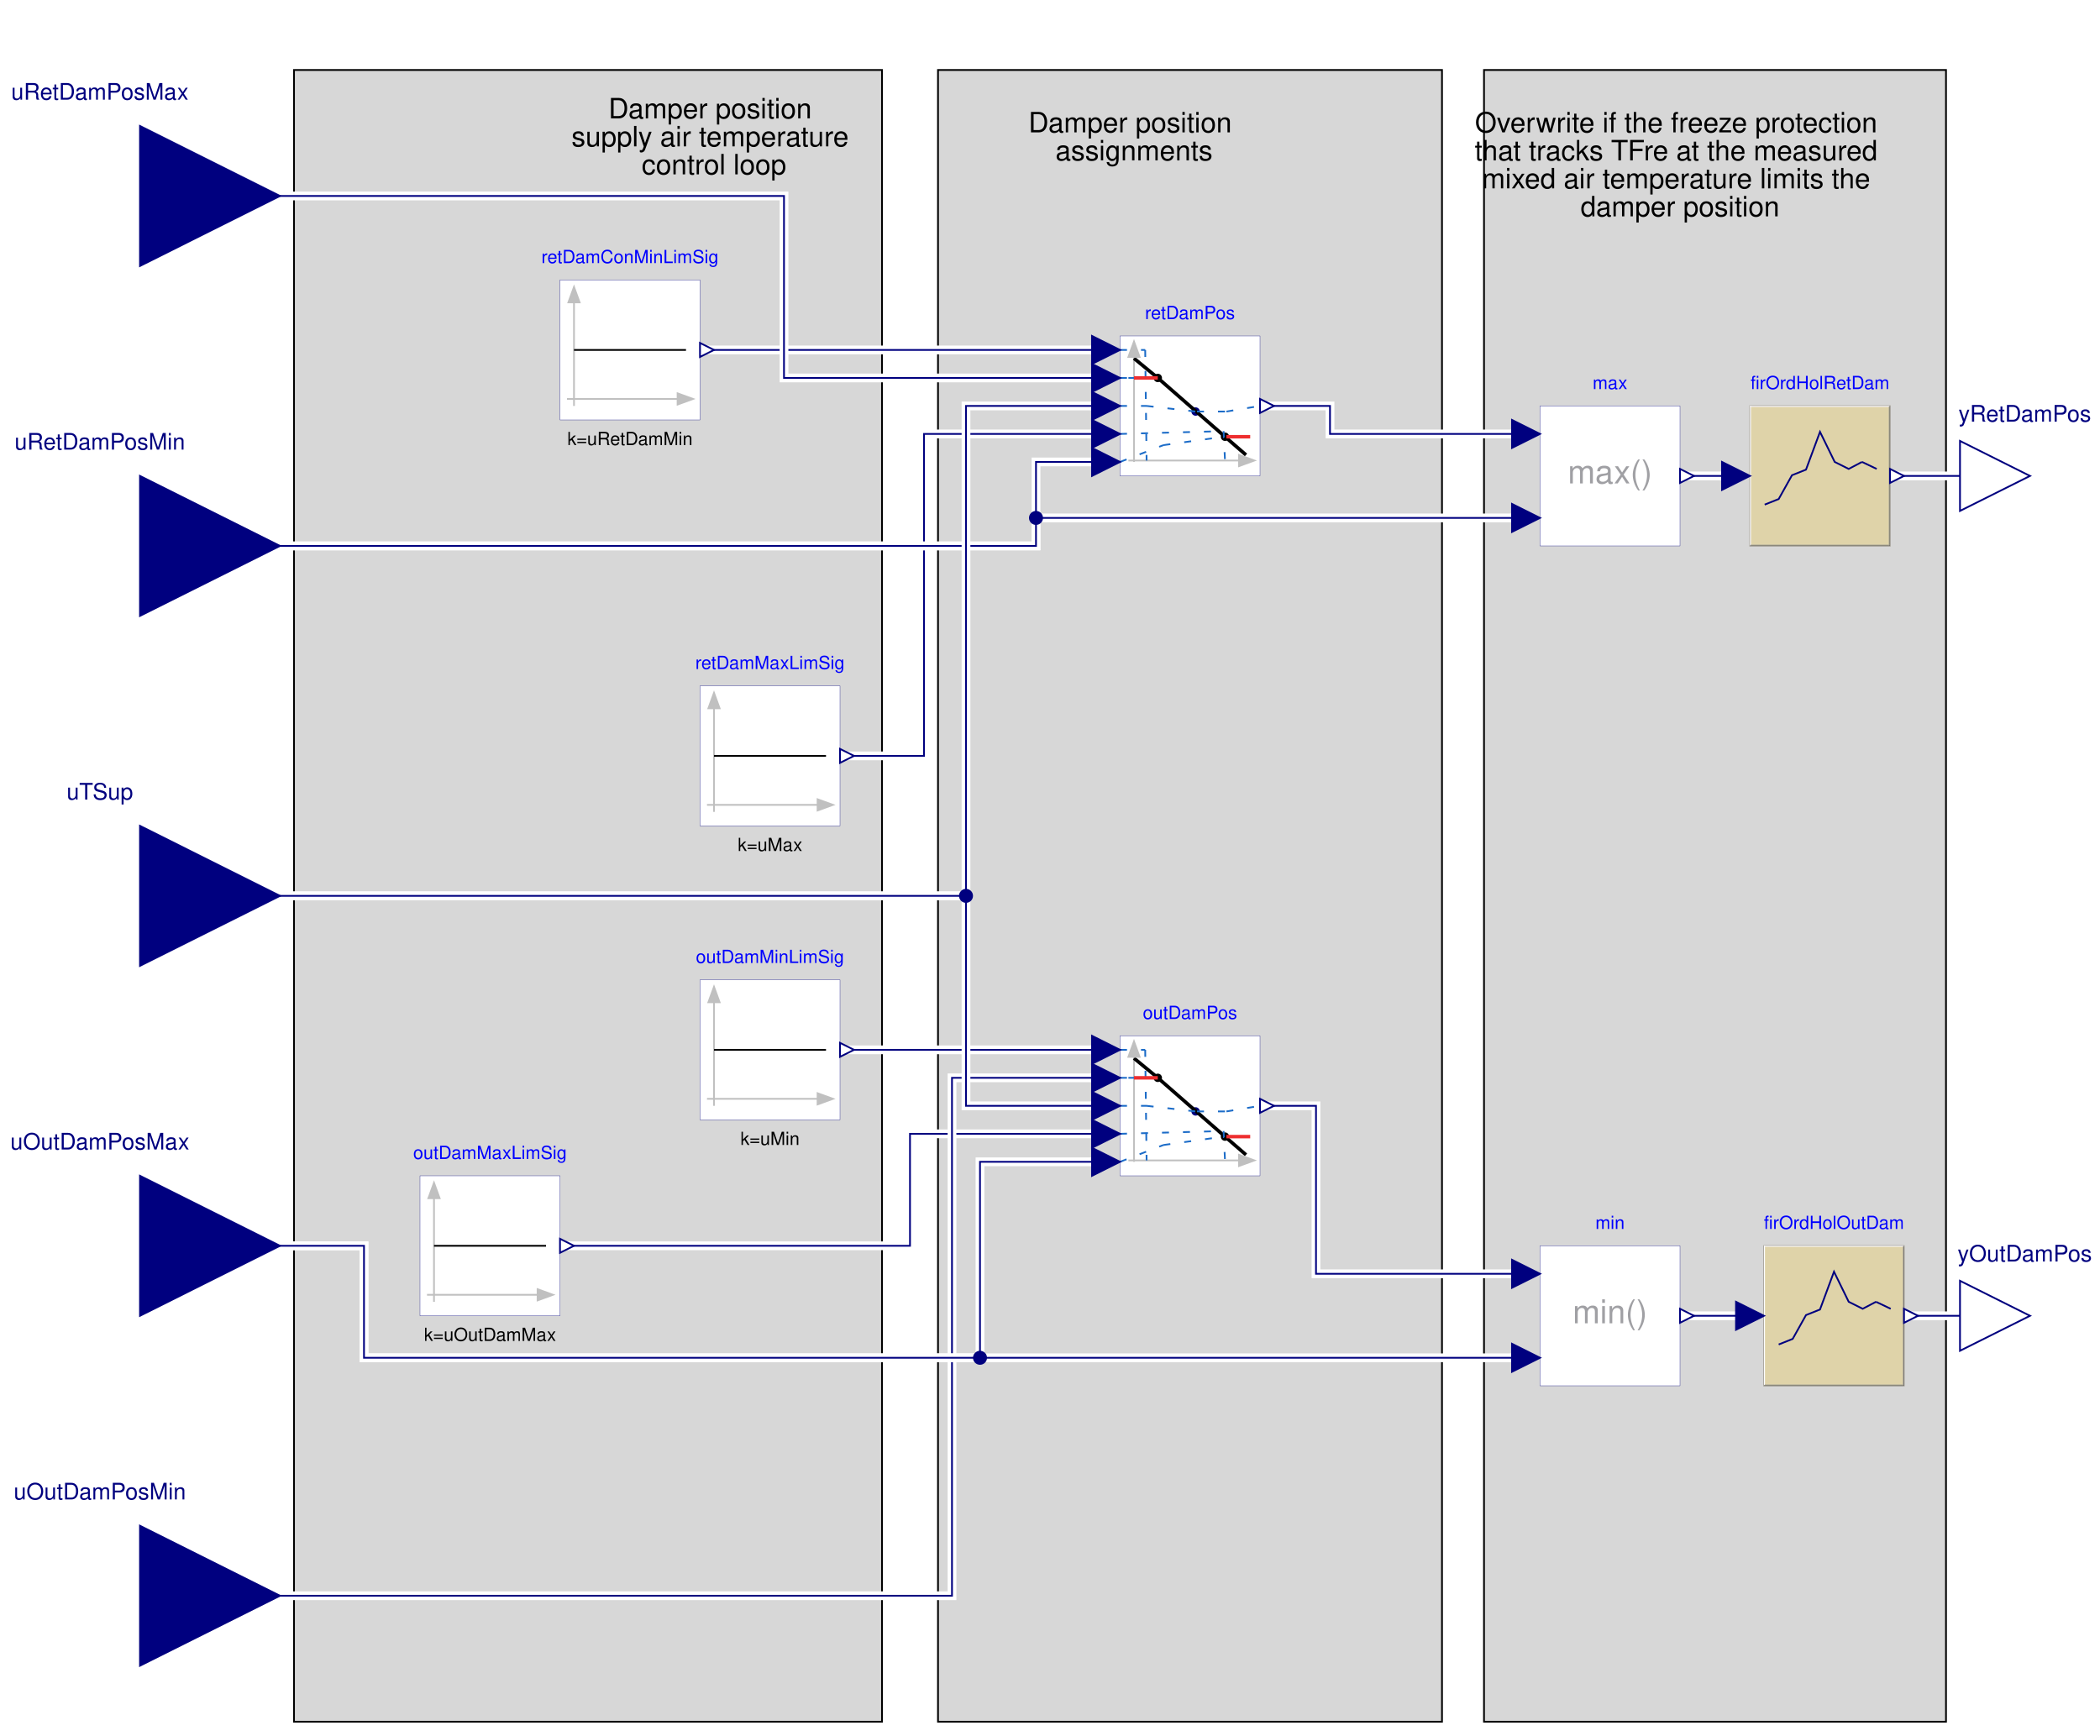
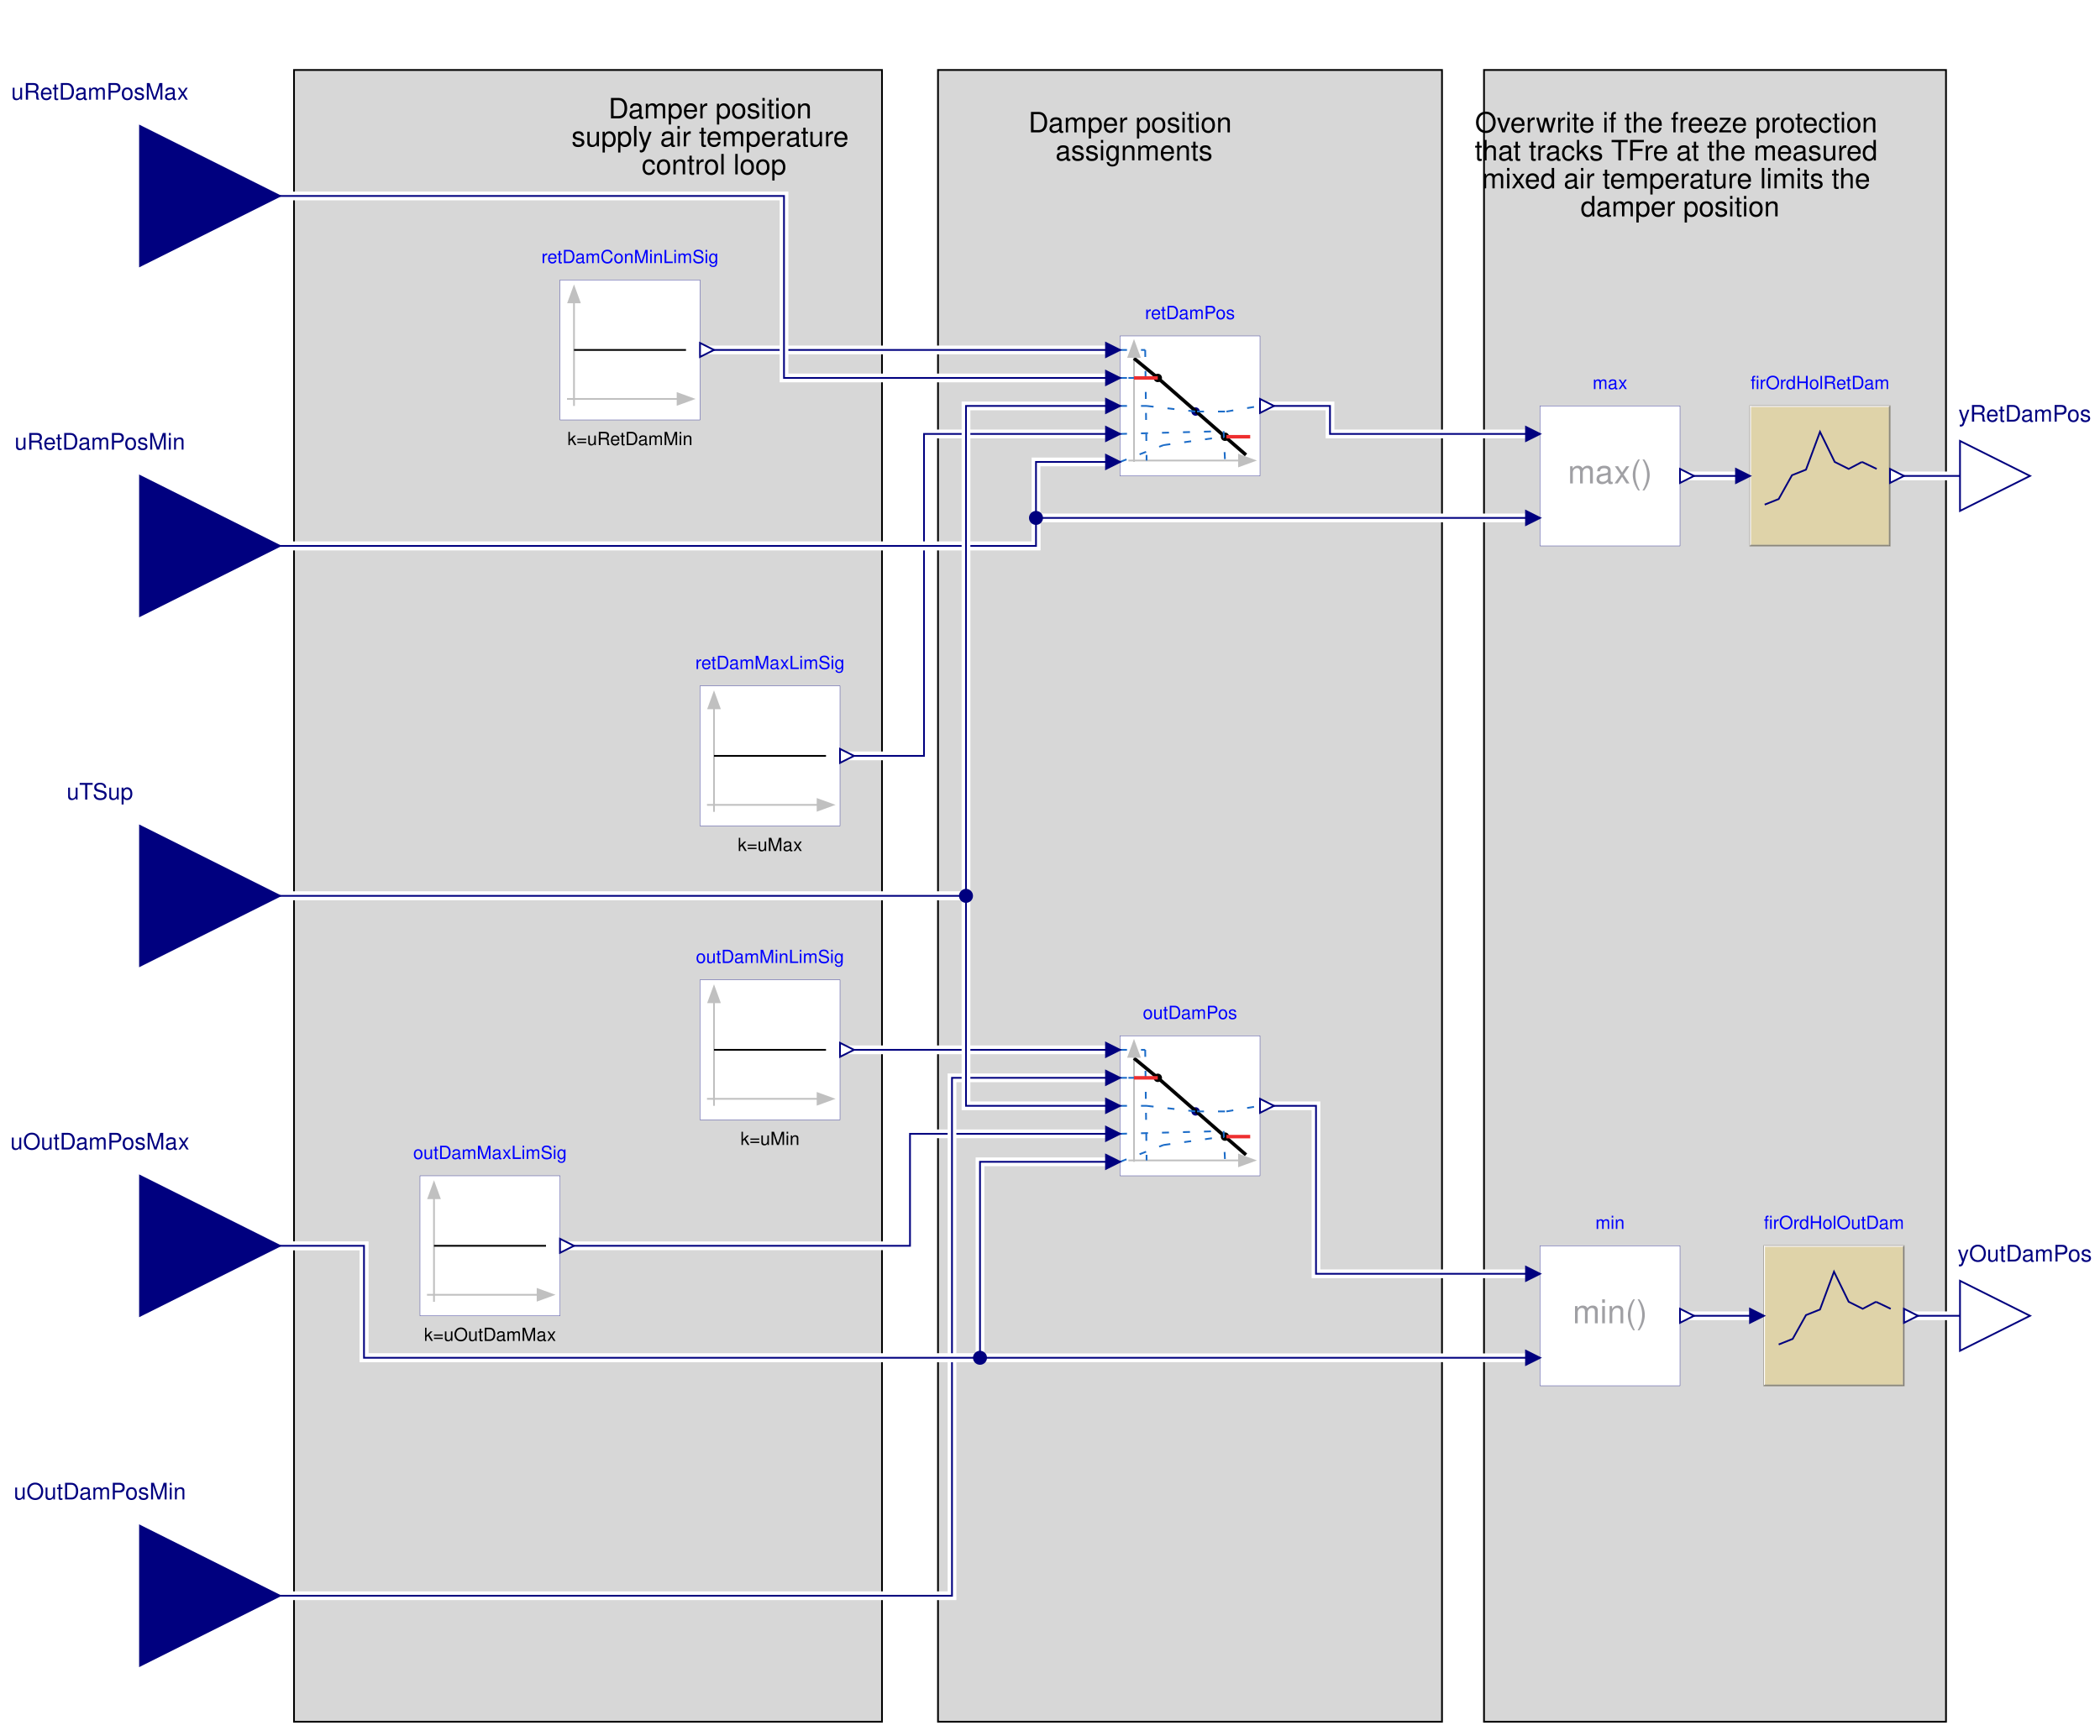
<svg xmlns="http://www.w3.org/2000/svg" version="1.1" baseProfile="full" width="300mm" height="248mm" viewBox="0 0 300 248">
  <rect x="134" y="10" width="72" height="236" fill="rgb(215,215,215)" stroke="rgb(0,0,0)" stroke-dasharray="1,0" stroke-width="0.25" />
  <rect x="42" y="10" width="84" height="236" fill="rgb(215,215,215)" stroke="rgb(0,0,0)" stroke-dasharray="1,0" stroke-width="0.25" />
  <rect x="212" y="10" width="66" height="236" fill="rgb(215,215,215)" stroke="rgb(0,0,0)" stroke-dasharray="1,0" stroke-width="0.25" />
  <text font-family="helvetica" font-size="4" x="102" y="16" fill="rgb(0,0,0)" text-anchor="middle" dominant-baseline="central" alignment-baseline="middle">
    <tspan x="102" dy="0">Damper position</tspan>
    <tspan x="102" dy="4">supply air temperature</tspan>
    <tspan x="102" dy="4">control loop</tspan>
  </text>
  <text font-family="helvetica" font-size="4" x="162" y="18" fill="rgb(0,0,0)" text-anchor="middle" dominant-baseline="central" alignment-baseline="middle">
    <tspan x="162" dy="0">Damper position</tspan>
    <tspan x="162" dy="4">assignments</tspan>
  </text>
  <text font-family="helvetica" font-size="4" x="240" y="18" fill="rgb(0,0,0)" text-anchor="middle" dominant-baseline="central" alignment-baseline="middle">
    <tspan x="240" dy="0">Overwrite if the freeze protection</tspan>
    <tspan x="240" dy="4">that tracks TFre at the measured</tspan>
    <tspan x="240" dy="4">mixed air temperature limits the</tspan>
    <tspan x="240" dy="4">damper position</tspan>
  </text>
  <polyline fill="none" points="158,162 130,162 130,178 81,178" stroke="rgb(255,255,255)" stroke-dasharray="1,0" stroke-width="1.25" />
  <polyline fill="none" points="158,162 130,162 130,178 81,178" stroke="rgb(0,0,127)" stroke-dasharray="1,0" stroke-width="0.25" />
  <polyline fill="none" points="158,150 121,150" stroke="rgb(255,255,255)" stroke-dasharray="1,0" stroke-width="1.25" />
  <polyline fill="none" points="158,150 121,150" stroke="rgb(0,0,127)" stroke-dasharray="1,0" stroke-width="0.25" />
  <polyline fill="none" points="158,154 136,154 136,228 20,228" stroke="rgb(255,255,255)" stroke-dasharray="1,0" stroke-width="1.25" />
  <polyline fill="none" points="158,154 136,154 136,228 20,228" stroke="rgb(0,0,127)" stroke-dasharray="1,0" stroke-width="0.25" />
  <polyline fill="none" points="158,166 140,166 140,194 52,194 52,178 20,178" stroke="rgb(255,255,255)" stroke-dasharray="1,0" stroke-width="1.25" />
  <polyline fill="none" points="158,166 140,166 140,194 52,194 52,178 20,178" stroke="rgb(0,0,127)" stroke-dasharray="1,0" stroke-width="0.25" />
  <polyline fill="none" points="158,62 132,62 132,108 121,108" stroke="rgb(255,255,255)" stroke-dasharray="1,0" stroke-width="1.25" />
  <polyline fill="none" points="158,62 132,62 132,108 121,108" stroke="rgb(0,0,127)" stroke-dasharray="1,0" stroke-width="0.25" />
  <polyline fill="none" points="158,50 101,50" stroke="rgb(255,255,255)" stroke-dasharray="1,0" stroke-width="1.25" />
  <polyline fill="none" points="158,50 101,50" stroke="rgb(0,0,127)" stroke-dasharray="1,0" stroke-width="0.25" />
  <polyline fill="none" points="158,54 112,54 112,28 20,28" stroke="rgb(255,255,255)" stroke-dasharray="1,0" stroke-width="1.25" />
  <polyline fill="none" points="158,54 112,54 112,28 20,28" stroke="rgb(0,0,127)" stroke-dasharray="1,0" stroke-width="0.25" />
  <polyline fill="none" points="158,66 148,66 148,78 20,78" stroke="rgb(255,255,255)" stroke-dasharray="1,0" stroke-width="1.25" />
  <polyline fill="none" points="158,66 148,66 148,78 20,78" stroke="rgb(0,0,127)" stroke-dasharray="1,0" stroke-width="0.25" />
  <polyline fill="none" points="218,194 52,194 52,178 20,178" stroke="rgb(255,255,255)" stroke-dasharray="1,0" stroke-width="1.25" />
  <polyline fill="none" points="218,194 52,194 52,178 20,178" stroke="rgb(0,0,127)" stroke-dasharray="1,0" stroke-width="0.25" />
  <polyline fill="none" points="218,182 188,182 188,158 181,158" stroke="rgb(255,255,255)" stroke-dasharray="1,0" stroke-width="1.25" />
  <polyline fill="none" points="218,182 188,182 188,158 181,158" stroke="rgb(0,0,127)" stroke-dasharray="1,0" stroke-width="0.25" />
  <polyline fill="none" points="218,62 190,62 190,58 181,58" stroke="rgb(255,255,255)" stroke-dasharray="1,0" stroke-width="1.25" />
  <polyline fill="none" points="218,62 190,62 190,58 181,58" stroke="rgb(0,0,127)" stroke-dasharray="1,0" stroke-width="0.25" />
  <polyline fill="none" points="20,78 148,78 148,74 218,74" stroke="rgb(255,255,255)" stroke-dasharray="1,0" stroke-width="1.25" />
  <polyline fill="none" points="20,78 148,78 148,74 218,74" stroke="rgb(0,0,127)" stroke-dasharray="1,0" stroke-width="0.25" />
  <polyline fill="none" points="241,188 250,188" stroke="rgb(255,255,255)" stroke-dasharray="1,0" stroke-width="1.25" />
  <polyline fill="none" points="241,188 250,188" stroke="rgb(0,0,127)" stroke-dasharray="1,0" stroke-width="0.25" />
  <polyline fill="none" points="273,188 290,188" stroke="rgb(255,255,255)" stroke-dasharray="1,0" stroke-width="1.25" />
  <polyline fill="none" points="273,188 290,188" stroke="rgb(0,0,127)" stroke-dasharray="1,0" stroke-width="0.25" />
  <polyline fill="none" points="20,128 138,128 138,58 158,58" stroke="rgb(255,255,255)" stroke-dasharray="1,0" stroke-width="1.25" />
  <polyline fill="none" points="20,128 138,128 138,58 158,58" stroke="rgb(0,0,127)" stroke-dasharray="1,0" stroke-width="0.25" />
  <polyline fill="none" points="20,128 138,128 138,158 158,158" stroke="rgb(255,255,255)" stroke-dasharray="1,0" stroke-width="1.25" />
  <polyline fill="none" points="20,128 138,128 138,158 158,158" stroke="rgb(0,0,127)" stroke-dasharray="1,0" stroke-width="0.25" />
  <polyline fill="none" points="241,68 248,68" stroke="rgb(255,255,255)" stroke-dasharray="1,0" stroke-width="1.25" />
  <polyline fill="none" points="241,68 248,68" stroke="rgb(0,0,127)" stroke-dasharray="1,0" stroke-width="0.25" />
  <polyline fill="none" points="271,68 290,68" stroke="rgb(255,255,255)" stroke-dasharray="1,0" stroke-width="1.25" />
  <polyline fill="none" points="271,68 290,68" stroke="rgb(0,0,127)" stroke-dasharray="1,0" stroke-width="0.25" />
  <ellipse cx="140" cy="194" rx="1" ry="1" fill="rgb(0,0,127)" />
  <ellipse cx="148" cy="74" rx="1" ry="1" fill="rgb(0,0,127)" />
  <ellipse cx="138" cy="128" rx="1" ry="1" fill="rgb(0,0,127)" />
  <polygon points="20,138 40,128 20,118 20,138" fill="rgb(0,0,127)" stroke="rgb(0,0,127)" stroke-dasharray="1,0" stroke-width="0.25" />
  <polygon points="20,238 40,228 20,218 20,238" fill="rgb(0,0,127)" stroke="rgb(0,0,127)" stroke-dasharray="1,0" stroke-width="0.25" />
  <polygon points="20,188 40,178 20,168 20,188" fill="rgb(0,0,127)" stroke="rgb(0,0,127)" stroke-dasharray="1,0" stroke-width="0.25" />
  <polygon points="20,88 40,78 20,68 20,88" fill="rgb(0,0,127)" stroke="rgb(0,0,127)" stroke-dasharray="1,0" stroke-width="0.25" />
  <polygon points="20,38 40,28 20,18 20,38" fill="rgb(0,0,127)" stroke="rgb(0,0,127)" stroke-dasharray="1,0" stroke-width="0.25" />
  <polygon points="280,193 290,188 280,183" fill="rgb(255,255,255)" stroke="rgb(0,0,127)" stroke-dasharray="1,0" stroke-width="0.25" />
  <polygon points="280,73 290,68 280,63" fill="rgb(255,255,255)" stroke="rgb(0,0,127)" stroke-dasharray="1,0" stroke-width="0.25" />
  <rect x="100" y="140" width="20" height="20" fill="rgb(255,255,255)" stroke="rgb(0,0,127)" stroke-dasharray="1,0" stroke-width="0.042" />
  <rect x="60" y="168" width="20" height="20" fill="rgb(255,255,255)" stroke="rgb(0,0,127)" stroke-dasharray="1,0" stroke-width="0.042" />
  <rect x="80" y="40" width="20" height="20" fill="rgb(255,255,255)" stroke="rgb(0,0,127)" stroke-dasharray="1,0" stroke-width="0.042" />
  <rect x="100" y="98" width="20" height="20" fill="rgb(255,255,255)" stroke="rgb(0,0,127)" stroke-dasharray="1,0" stroke-width="0.042" />
  <rect x="160" y="148" width="20" height="20" fill="rgb(255,255,255)" stroke="rgb(0,0,127)" stroke-dasharray="1,0" stroke-width="0.042" />
  <rect x="160" y="48" width="20" height="20" fill="rgb(255,255,255)" stroke="rgb(0,0,127)" stroke-dasharray="1,0" stroke-width="0.042" />
  <rect x="220" y="178" width="20" height="20" fill="rgb(255,255,255)" stroke="rgb(0,0,127)" stroke-dasharray="1,0" stroke-width="0.042" />
  <rect x="220" y="58" width="20" height="20" fill="rgb(255,255,255)" stroke="rgb(0,0,127)" stroke-dasharray="1,0" stroke-width="0.042" />
  <rect x="252" y="178" width="20" height="20" fill="rgb(223,211,169)" stroke="rgb(0,0,127)" stroke-dasharray="1,0" stroke-width="0.042" />
  <rect x="251.908" y="177.908" width="0.092" height="20.092" fill="rgb(172,168,153)" stroke="none" />
  <rect x="251.908" y="198" width="20.092" height="0.092" fill="rgb(172,168,153)" stroke="none" />
  <rect x="272" y="178" width="0.092" height="20.092" fill="rgb(172,168,153)" stroke="none" />
  <rect x="252" y="177.908" width="20.092" height="0.092" fill="rgb(172,168,153)" stroke="none" />
  <rect x="252" y="178" width="0.138" height="20" fill="rgb(255,255,255)" stroke="none" />
  <rect x="252" y="178" width="20" height="0.138" fill="rgb(255,255,255)" stroke="none" />
  <rect x="271.908" y="178" width="0.092" height="20" fill="rgb(113,111,100)" stroke="none" />
  <rect x="252" y="197.908" width="20" height="0.092" fill="rgb(113,111,100)" stroke="none" />
  <rect x="271.816" y="178.092" width="0.092" height="19.816" fill="rgb(172,168,153)" stroke="none" />
  <rect x="252.092" y="197.816" width="19.816" height="0.092" fill="rgb(172,168,153)" stroke="none" />
  <rect x="250" y="58" width="20" height="20" fill="rgb(223,211,169)" stroke="rgb(0,0,127)" stroke-dasharray="1,0" stroke-width="0.042" />
  <rect x="249.908" y="57.908" width="0.092" height="20.092" fill="rgb(172,168,153)" stroke="none" />
  <rect x="249.908" y="78" width="20.092" height="0.092" fill="rgb(172,168,153)" stroke="none" />
  <rect x="270" y="58" width="0.092" height="20.092" fill="rgb(172,168,153)" stroke="none" />
  <rect x="250" y="57.908" width="20.092" height="0.092" fill="rgb(172,168,153)" stroke="none" />
  <rect x="250" y="58" width="0.138" height="20" fill="rgb(255,255,255)" stroke="none" />
  <rect x="250" y="58" width="20" height="0.138" fill="rgb(255,255,255)" stroke="none" />
  <rect x="269.908" y="58" width="0.092" height="20" fill="rgb(113,111,100)" stroke="none" />
  <rect x="250" y="77.908" width="20" height="0.092" fill="rgb(113,111,100)" stroke="none" />
  <rect x="269.816" y="58.092" width="0.092" height="19.816" fill="rgb(172,168,153)" stroke="none" />
  <rect x="250.092" y="77.816" width="19.816" height="0.092" fill="rgb(172,168,153)" stroke="none" />
  <ellipse cx="175" cy="162.4" rx="0.6" ry="0.6" fill="rgb(0,0,0)" />
  <ellipse cx="170.8" cy="158.8" rx="0.6" ry="0.6" fill="rgb(0,0,127)" />
  <ellipse cx="165.4" cy="154" rx="0.6" ry="0.6" fill="rgb(0,0,0)" />
  <ellipse cx="175" cy="62.4" rx="0.6" ry="0.6" fill="rgb(0,0,0)" />
  <ellipse cx="170.8" cy="58.8" rx="0.6" ry="0.6" fill="rgb(0,0,127)" />
  <ellipse cx="165.4" cy="54" rx="0.6" ry="0.6" fill="rgb(0,0,0)" />
  <polyline fill="none" points="102,143.2 102,158" stroke="rgb(192,192,192)" stroke-dasharray="1,0" stroke-width="0.25" />
  <polyline fill="none" points="101,157 118.2,157" stroke="rgb(192,192,192)" stroke-dasharray="1,0" stroke-width="0.25" />
  <polyline fill="none" points="102,150 118,150" stroke="rgb(0,0,0)" stroke-dasharray="1,0" stroke-width="0.25" />
  <polyline fill="none" points="62,171.2 62,186" stroke="rgb(192,192,192)" stroke-dasharray="1,0" stroke-width="0.25" />
  <polyline fill="none" points="61,185 78.2,185" stroke="rgb(192,192,192)" stroke-dasharray="1,0" stroke-width="0.25" />
  <polyline fill="none" points="62,178 78,178" stroke="rgb(0,0,0)" stroke-dasharray="1,0" stroke-width="0.25" />
  <polyline fill="none" points="82,43.2 82,58" stroke="rgb(192,192,192)" stroke-dasharray="1,0" stroke-width="0.25" />
  <polyline fill="none" points="81,57 98.2,57" stroke="rgb(192,192,192)" stroke-dasharray="1,0" stroke-width="0.25" />
  <polyline fill="none" points="82,50 98,50" stroke="rgb(0,0,0)" stroke-dasharray="1,0" stroke-width="0.25" />
  <polyline fill="none" points="102,101.2 102,116" stroke="rgb(192,192,192)" stroke-dasharray="1,0" stroke-width="0.25" />
  <polyline fill="none" points="101,115 118.2,115" stroke="rgb(192,192,192)" stroke-dasharray="1,0" stroke-width="0.25" />
  <polyline fill="none" points="102,108 118,108" stroke="rgb(0,0,0)" stroke-dasharray="1,0" stroke-width="0.25" />
  <polyline fill="none" points="165.4,154 175,162.4" stroke="rgb(0,0,0)" stroke-dasharray="1,0" stroke-width="0.5" />
  <polyline fill="none" points="162,166 162,150.8" stroke="rgb(192,192,192)" stroke-dasharray="1,0" stroke-width="0.25" />
  <polyline fill="none" points="161.2,165.8 177.6,165.8" stroke="rgb(192,192,192)" stroke-dasharray="1,0" stroke-width="0.25" />
  <polyline fill="none" points="160,150 163.6,150" stroke="rgb(28,108,200)" stroke-dasharray="1,2" stroke-width="0.25" />
  <polyline fill="none" points="163.6,150 163.8,165.8" stroke="rgb(28,108,200)" stroke-dasharray="1,2" stroke-width="0.25" />
  <polyline fill="none" points="160,154 161.2,154" stroke="rgb(28,108,200)" stroke-dasharray="1,2" stroke-width="0.25" />
  <polyline fill="none" points="161.2,154 165.2,154" stroke="rgb(28,108,200)" stroke-dasharray="1,2" stroke-width="0.25" />
  <polyline fill="none" points="160,162 174.8,161.6" stroke="rgb(28,108,200)" stroke-dasharray="1,2" stroke-width="0.25" />
  <polyline fill="none" points="174.8,161.6 175,165.8" stroke="rgb(28,108,200)" stroke-dasharray="1,2" stroke-width="0.25" />
  <polyline fill="none" points="160,166 166.2,163.6" stroke="rgb(28,108,200)" stroke-dasharray="1,2" stroke-width="0.25" />
  <polyline fill="none" points="166.2,163.6 174.8,162.4" stroke="rgb(28,108,200)" stroke-dasharray="1,2" stroke-width="0.25" />
  <polyline fill="none" points="160,158 163.8,158" stroke="rgb(28,108,200)" stroke-dasharray="1,2" stroke-width="0.25" />
  <polyline fill="none" points="163.8,158 170.8,158.8" stroke="rgb(28,108,200)" stroke-dasharray="1,2" stroke-width="0.25" />
  <polyline fill="none" points="171,158.8 175.2,158.8" stroke="rgb(28,108,200)" stroke-dasharray="1,2" stroke-width="0.25" />
  <polyline fill="none" points="175.2,158.8 180,158" stroke="rgb(28,108,200)" stroke-dasharray="1,2" stroke-width="0.25" />
  <polyline fill="none" points="175,162.4 178,165" stroke="rgb(0,0,0)" stroke-dasharray="1,0" stroke-width="0.5" />
  <polyline fill="none" points="175.2,162.4 178.6,162.4" stroke="rgb(238,46,47)" stroke-dasharray="1,0" stroke-width="0.5" />
  <polyline fill="none" points="162,151.2 165.4,154" stroke="rgb(0,0,0)" stroke-dasharray="1,0" stroke-width="0.5" />
  <polyline fill="none" points="162,154 165.4,154" stroke="rgb(238,46,47)" stroke-dasharray="1,0" stroke-width="0.5" />
  <polyline fill="none" points="165.4,54 175,62.4" stroke="rgb(0,0,0)" stroke-dasharray="1,0" stroke-width="0.5" />
  <polyline fill="none" points="162,66 162,50.8" stroke="rgb(192,192,192)" stroke-dasharray="1,0" stroke-width="0.25" />
  <polyline fill="none" points="161.2,65.8 177.6,65.8" stroke="rgb(192,192,192)" stroke-dasharray="1,0" stroke-width="0.25" />
  <polyline fill="none" points="160,50 163.6,50" stroke="rgb(28,108,200)" stroke-dasharray="1,2" stroke-width="0.25" />
  <polyline fill="none" points="163.6,50 163.8,65.8" stroke="rgb(28,108,200)" stroke-dasharray="1,2" stroke-width="0.25" />
  <polyline fill="none" points="160,54 161.2,54" stroke="rgb(28,108,200)" stroke-dasharray="1,2" stroke-width="0.25" />
  <polyline fill="none" points="161.2,54 165.2,54" stroke="rgb(28,108,200)" stroke-dasharray="1,2" stroke-width="0.25" />
  <polyline fill="none" points="160,62 174.8,61.6" stroke="rgb(28,108,200)" stroke-dasharray="1,2" stroke-width="0.25" />
  <polyline fill="none" points="174.8,61.6 175,65.8" stroke="rgb(28,108,200)" stroke-dasharray="1,2" stroke-width="0.25" />
  <polyline fill="none" points="160,66 166.2,63.6" stroke="rgb(28,108,200)" stroke-dasharray="1,2" stroke-width="0.25" />
  <polyline fill="none" points="166.2,63.6 174.8,62.4" stroke="rgb(28,108,200)" stroke-dasharray="1,2" stroke-width="0.25" />
  <polyline fill="none" points="160,58 163.8,58" stroke="rgb(28,108,200)" stroke-dasharray="1,2" stroke-width="0.25" />
  <polyline fill="none" points="163.8,58 170.8,58.8" stroke="rgb(28,108,200)" stroke-dasharray="1,2" stroke-width="0.25" />
  <polyline fill="none" points="171,58.8 175.2,58.8" stroke="rgb(28,108,200)" stroke-dasharray="1,2" stroke-width="0.25" />
  <polyline fill="none" points="175.2,58.8 180,58" stroke="rgb(28,108,200)" stroke-dasharray="1,2" stroke-width="0.25" />
  <polyline fill="none" points="175,62.4 178,65" stroke="rgb(0,0,0)" stroke-dasharray="1,0" stroke-width="0.5" />
  <polyline fill="none" points="175.2,62.4 178.6,62.4" stroke="rgb(238,46,47)" stroke-dasharray="1,0" stroke-width="0.5" />
  <polyline fill="none" points="162,51.2 165.4,54" stroke="rgb(0,0,0)" stroke-dasharray="1,0" stroke-width="0.5" />
  <polyline fill="none" points="162,54 165.4,54" stroke="rgb(238,46,47)" stroke-dasharray="1,0" stroke-width="0.5" />
  <polyline fill="none" points="254.1,192.1 256.1,191.3 258,187.9 260,187.1 262,181.7 264.1,186 266.1,187 268,186" stroke="rgb(0,0,127)" stroke-dasharray="1,0" stroke-width="0.25" />
  <polyline fill="none" points="268,186 270.1,187" stroke="rgb(0,0,127)" stroke-dasharray="1,0" stroke-width="0.25" />
  <polyline fill="none" points="252.1,72.1 254.1,71.3 256,67.9 258,67.1 260,61.7 262.1,66 264.1,67 266,66" stroke="rgb(0,0,127)" stroke-dasharray="1,0" stroke-width="0.25" />
  <polyline fill="none" points="266,66 268.1,67" stroke="rgb(0,0,127)" stroke-dasharray="1,0" stroke-width="0.25" />
  <polygon points="102,141 101.2,143.2 102.8,143.2 102,141" fill="rgb(192,192,192)" stroke="rgb(192,192,192)" stroke-dasharray="1,0" stroke-width="0.25" />
  <polygon points="119,157 116.8,156.2 116.8,157.8 119,157" fill="rgb(192,192,192)" stroke="rgb(192,192,192)" stroke-dasharray="1,0" stroke-width="0.25" />
  <polygon points="120,151 122,150 120,149" fill="rgb(255,255,255)" stroke="rgb(0,0,127)" stroke-dasharray="1,0" stroke-width="0.25" />
  <polygon points="62,169 61.2,171.2 62.8,171.2 62,169" fill="rgb(192,192,192)" stroke="rgb(192,192,192)" stroke-dasharray="1,0" stroke-width="0.25" />
  <polygon points="79,185 76.8,184.2 76.8,185.8 79,185" fill="rgb(192,192,192)" stroke="rgb(192,192,192)" stroke-dasharray="1,0" stroke-width="0.25" />
  <polygon points="80,179 82,178 80,177" fill="rgb(255,255,255)" stroke="rgb(0,0,127)" stroke-dasharray="1,0" stroke-width="0.25" />
  <polygon points="82,41 81.2,43.2 82.8,43.2 82,41" fill="rgb(192,192,192)" stroke="rgb(192,192,192)" stroke-dasharray="1,0" stroke-width="0.25" />
  <polygon points="99,57 96.8,56.2 96.8,57.8 99,57" fill="rgb(192,192,192)" stroke="rgb(192,192,192)" stroke-dasharray="1,0" stroke-width="0.25" />
  <polygon points="100,51 102,50 100,49" fill="rgb(255,255,255)" stroke="rgb(0,0,127)" stroke-dasharray="1,0" stroke-width="0.25" />
  <polygon points="102,99 101.2,101.2 102.8,101.2 102,99" fill="rgb(192,192,192)" stroke="rgb(192,192,192)" stroke-dasharray="1,0" stroke-width="0.25" />
  <polygon points="119,115 116.8,114.2 116.8,115.8 119,115" fill="rgb(192,192,192)" stroke="rgb(192,192,192)" stroke-dasharray="1,0" stroke-width="0.25" />
  <polygon points="120,109 122,108 120,107" fill="rgb(255,255,255)" stroke="rgb(0,0,127)" stroke-dasharray="1,0" stroke-width="0.25" />
  <polygon points="179.2,165.8 177,165 177,166.6 179.2,165.8" fill="rgb(192,192,192)" stroke="rgb(192,192,192)" stroke-dasharray="1,0" stroke-width="0.25" />
  <polygon points="162,148.8 161.2,151 162.8,151 162,148.8" fill="rgb(192,192,192)" stroke="rgb(192,192,192)" stroke-dasharray="1,0" stroke-width="0.25" />
-   <polygon points="156,152 160,150 156,148" fill="rgb(0,0,127)" stroke="rgb(0,0,127)" stroke-dasharray="1,0" stroke-width="0.25" />
-   <polygon points="156,156 160,154 156,152" fill="rgb(0,0,127)" stroke="rgb(0,0,127)" stroke-dasharray="1,0" stroke-width="0.25" />
-   <polygon points="156,164 160,162 156,160" fill="rgb(0,0,127)" stroke="rgb(0,0,127)" stroke-dasharray="1,0" stroke-width="0.25" />
-   <polygon points="156,168 160,166 156,164" fill="rgb(0,0,127)" stroke="rgb(0,0,127)" stroke-dasharray="1,0" stroke-width="0.25" />
-   <polygon points="156,160 160,158 156,156" fill="rgb(0,0,127)" stroke="rgb(0,0,127)" stroke-dasharray="1,0" stroke-width="0.25" />
+   <polygon points="158,151 160,150 158,149" fill="rgb(0,0,127)" stroke="rgb(0,0,127)" stroke-dasharray="1,0" stroke-width="0.25" />
+   <polygon points="158,155 160,154 158,153" fill="rgb(0,0,127)" stroke="rgb(0,0,127)" stroke-dasharray="1,0" stroke-width="0.25" />
+   <polygon points="158,163 160,162 158,161" fill="rgb(0,0,127)" stroke="rgb(0,0,127)" stroke-dasharray="1,0" stroke-width="0.25" />
+   <polygon points="158,167 160,166 158,165" fill="rgb(0,0,127)" stroke="rgb(0,0,127)" stroke-dasharray="1,0" stroke-width="0.25" />
+   <polygon points="158,159 160,158 158,157" fill="rgb(0,0,127)" stroke="rgb(0,0,127)" stroke-dasharray="1,0" stroke-width="0.25" />
  <polygon points="180,159 182,158 180,157" fill="rgb(255,255,255)" stroke="rgb(0,0,127)" stroke-dasharray="1,0" stroke-width="0.25" />
  <polygon points="179.2,65.8 177,65 177,66.6 179.2,65.8" fill="rgb(192,192,192)" stroke="rgb(192,192,192)" stroke-dasharray="1,0" stroke-width="0.25" />
  <polygon points="162,48.8 161.2,51 162.8,51 162,48.8" fill="rgb(192,192,192)" stroke="rgb(192,192,192)" stroke-dasharray="1,0" stroke-width="0.25" />
-   <polygon points="156,52 160,50 156,48" fill="rgb(0,0,127)" stroke="rgb(0,0,127)" stroke-dasharray="1,0" stroke-width="0.25" />
-   <polygon points="156,56 160,54 156,52" fill="rgb(0,0,127)" stroke="rgb(0,0,127)" stroke-dasharray="1,0" stroke-width="0.25" />
-   <polygon points="156,64 160,62 156,60" fill="rgb(0,0,127)" stroke="rgb(0,0,127)" stroke-dasharray="1,0" stroke-width="0.25" />
-   <polygon points="156,68 160,66 156,64" fill="rgb(0,0,127)" stroke="rgb(0,0,127)" stroke-dasharray="1,0" stroke-width="0.25" />
-   <polygon points="156,60 160,58 156,56" fill="rgb(0,0,127)" stroke="rgb(0,0,127)" stroke-dasharray="1,0" stroke-width="0.25" />
+   <polygon points="158,51 160,50 158,49" fill="rgb(0,0,127)" stroke="rgb(0,0,127)" stroke-dasharray="1,0" stroke-width="0.25" />
+   <polygon points="158,55 160,54 158,53" fill="rgb(0,0,127)" stroke="rgb(0,0,127)" stroke-dasharray="1,0" stroke-width="0.25" />
+   <polygon points="158,63 160,62 158,61" fill="rgb(0,0,127)" stroke="rgb(0,0,127)" stroke-dasharray="1,0" stroke-width="0.25" />
+   <polygon points="158,67 160,66 158,65" fill="rgb(0,0,127)" stroke="rgb(0,0,127)" stroke-dasharray="1,0" stroke-width="0.25" />
+   <polygon points="158,59 160,58 158,57" fill="rgb(0,0,127)" stroke="rgb(0,0,127)" stroke-dasharray="1,0" stroke-width="0.25" />
  <polygon points="180,59 182,58 180,57" fill="rgb(255,255,255)" stroke="rgb(0,0,127)" stroke-dasharray="1,0" stroke-width="0.25" />
-   <polygon points="216,184 220,182 216,180" fill="rgb(0,0,127)" stroke="rgb(0,0,127)" stroke-dasharray="1,0" stroke-width="0.25" />
-   <polygon points="216,196 220,194 216,192" fill="rgb(0,0,127)" stroke="rgb(0,0,127)" stroke-dasharray="1,0" stroke-width="0.25" />
+   <polygon points="218,183 220,182 218,181" fill="rgb(0,0,127)" stroke="rgb(0,0,127)" stroke-dasharray="1,0" stroke-width="0.25" />
+   <polygon points="218,195 220,194 218,193" fill="rgb(0,0,127)" stroke="rgb(0,0,127)" stroke-dasharray="1,0" stroke-width="0.25" />
  <polygon points="240,189 242,188 240,187" fill="rgb(255,255,255)" stroke="rgb(0,0,127)" stroke-dasharray="1,0" stroke-width="0.25" />
-   <polygon points="216,64 220,62 216,60" fill="rgb(0,0,127)" stroke="rgb(0,0,127)" stroke-dasharray="1,0" stroke-width="0.25" />
-   <polygon points="216,76 220,74 216,72" fill="rgb(0,0,127)" stroke="rgb(0,0,127)" stroke-dasharray="1,0" stroke-width="0.25" />
+   <polygon points="218,63 220,62 218,61" fill="rgb(0,0,127)" stroke="rgb(0,0,127)" stroke-dasharray="1,0" stroke-width="0.25" />
+   <polygon points="218,75 220,74 218,73" fill="rgb(0,0,127)" stroke="rgb(0,0,127)" stroke-dasharray="1,0" stroke-width="0.25" />
  <polygon points="240,69 242,68 240,67" fill="rgb(255,255,255)" stroke="rgb(0,0,127)" stroke-dasharray="1,0" stroke-width="0.25" />
-   <polygon points="248,190 252,188 248,186" fill="rgb(0,0,127)" stroke="rgb(0,0,127)" stroke-dasharray="1,0" stroke-width="0.25" />
+   <polygon points="250,189 252,188 250,187" fill="rgb(0,0,127)" stroke="rgb(0,0,127)" stroke-dasharray="1,0" stroke-width="0.25" />
  <polygon points="272,189 274,188 272,187" fill="rgb(255,255,255)" stroke="rgb(0,0,127)" stroke-dasharray="1,0" stroke-width="0.25" />
-   <polygon points="246,70 250,68 246,66" fill="rgb(0,0,127)" stroke="rgb(0,0,127)" stroke-dasharray="1,0" stroke-width="0.25" />
+   <polygon points="248,69 250,68 248,67" fill="rgb(0,0,127)" stroke="rgb(0,0,127)" stroke-dasharray="1,0" stroke-width="0.25" />
  <polygon points="270,69 272,68 270,67" fill="rgb(255,255,255)" stroke="rgb(0,0,127)" stroke-dasharray="1,0" stroke-width="0.25" />
  <text font-family="helvetica" font-size="3.25" x="14.262" y="113.5" fill="rgb(0,0,127)" text-anchor="middle" dominant-baseline="central" alignment-baseline="middle">
    <tspan x="14.262">uTSup</tspan>
  </text>
  <text font-family="helvetica" font-size="3.25" x="14.262" y="213.5" fill="rgb(0,0,127)" text-anchor="middle" dominant-baseline="central" alignment-baseline="middle">
    <tspan x="14.262">uOutDamPosMin</tspan>
  </text>
  <text font-family="helvetica" font-size="3.25" x="14.262" y="163.5" fill="rgb(0,0,127)" text-anchor="middle" dominant-baseline="central" alignment-baseline="middle">
    <tspan x="14.262">uOutDamPosMax</tspan>
  </text>
  <text font-family="helvetica" font-size="3.25" x="14.262" y="63.5" fill="rgb(0,0,127)" text-anchor="middle" dominant-baseline="central" alignment-baseline="middle">
    <tspan x="14.262">uRetDamPosMin</tspan>
  </text>
  <text font-family="helvetica" font-size="3.25" x="14.262" y="13.5" fill="rgb(0,0,127)" text-anchor="middle" dominant-baseline="central" alignment-baseline="middle">
    <tspan x="14.262">uRetDamPosMax</tspan>
  </text>
  <text font-family="helvetica" font-size="3.25" x="289.262" y="179.5" fill="rgb(0,0,127)" text-anchor="middle" dominant-baseline="central" alignment-baseline="middle">
    <tspan x="289.262">yOutDamPos</tspan>
  </text>
  <text font-family="helvetica" font-size="3.25" x="289.262" y="59.5" fill="rgb(0,0,127)" text-anchor="middle" dominant-baseline="central" alignment-baseline="middle">
    <tspan x="289.262">yRetDamPos</tspan>
  </text>
  <text font-family="helvetica" font-size="2.6" x="110" y="137" fill="rgb(0,0,255)" text-anchor="middle" dominant-baseline="central" alignment-baseline="middle">
    <tspan x="110">outDamMinLimSig</tspan>
  </text>
  <text font-family="helvetica" font-size="2.6" x="110" y="163" fill="rgb(0,0,0)" text-anchor="middle" dominant-baseline="central" alignment-baseline="middle">
    <tspan x="110">k=uMin</tspan>
  </text>
  <text font-family="helvetica" font-size="2.6" x="70" y="165" fill="rgb(0,0,255)" text-anchor="middle" dominant-baseline="central" alignment-baseline="middle">
    <tspan x="70">outDamMaxLimSig</tspan>
  </text>
  <text font-family="helvetica" font-size="2.6" x="70" y="191" fill="rgb(0,0,0)" text-anchor="middle" dominant-baseline="central" alignment-baseline="middle">
    <tspan x="70">k=uOutDamMax</tspan>
  </text>
  <text font-family="helvetica" font-size="2.6" x="90" y="37" fill="rgb(0,0,255)" text-anchor="middle" dominant-baseline="central" alignment-baseline="middle">
    <tspan x="90">retDamConMinLimSig</tspan>
  </text>
  <text font-family="helvetica" font-size="2.6" x="90" y="63" fill="rgb(0,0,0)" text-anchor="middle" dominant-baseline="central" alignment-baseline="middle">
    <tspan x="90">k=uRetDamMin</tspan>
  </text>
  <text font-family="helvetica" font-size="2.6" x="110" y="95" fill="rgb(0,0,255)" text-anchor="middle" dominant-baseline="central" alignment-baseline="middle">
    <tspan x="110">retDamMaxLimSig</tspan>
  </text>
  <text font-family="helvetica" font-size="2.6" x="110" y="121" fill="rgb(0,0,0)" text-anchor="middle" dominant-baseline="central" alignment-baseline="middle">
    <tspan x="110">k=uMax</tspan>
  </text>
  <text font-family="helvetica" font-size="2.6" x="170" y="145" fill="rgb(0,0,255)" text-anchor="middle" dominant-baseline="central" alignment-baseline="middle">
    <tspan x="170">outDamPos</tspan>
  </text>
  <text font-family="helvetica" font-size="2.6" x="170" y="45" fill="rgb(0,0,255)" text-anchor="middle" dominant-baseline="central" alignment-baseline="middle">
    <tspan x="170">retDamPos</tspan>
  </text>
  <text font-family="helvetica" font-size="2.6" x="230" y="175" fill="rgb(0,0,255)" text-anchor="middle" dominant-baseline="central" alignment-baseline="middle">
    <tspan x="230">min</tspan>
  </text>
  <text font-family="helvetica" font-size="4.68" x="230" y="188" fill="rgb(160,160,164)" text-anchor="middle" dominant-baseline="central" alignment-baseline="middle">
    <tspan x="230">min()</tspan>
  </text>
  <text font-family="helvetica" font-size="2.6" x="230" y="55" fill="rgb(0,0,255)" text-anchor="middle" dominant-baseline="central" alignment-baseline="middle">
    <tspan x="230">max</tspan>
  </text>
  <text font-family="helvetica" font-size="4.68" x="230" y="68" fill="rgb(160,160,164)" text-anchor="middle" dominant-baseline="central" alignment-baseline="middle">
    <tspan x="230">max()</tspan>
  </text>
  <text font-family="helvetica" font-size="2.6" x="262" y="175" fill="rgb(0,0,255)" text-anchor="middle" dominant-baseline="central" alignment-baseline="middle">
    <tspan x="262">firOrdHolOutDam</tspan>
  </text>
  <text font-family="helvetica" font-size="2.6" x="260" y="55" fill="rgb(0,0,255)" text-anchor="middle" dominant-baseline="central" alignment-baseline="middle">
    <tspan x="260">firOrdHolRetDam</tspan>
  </text>
</svg>
